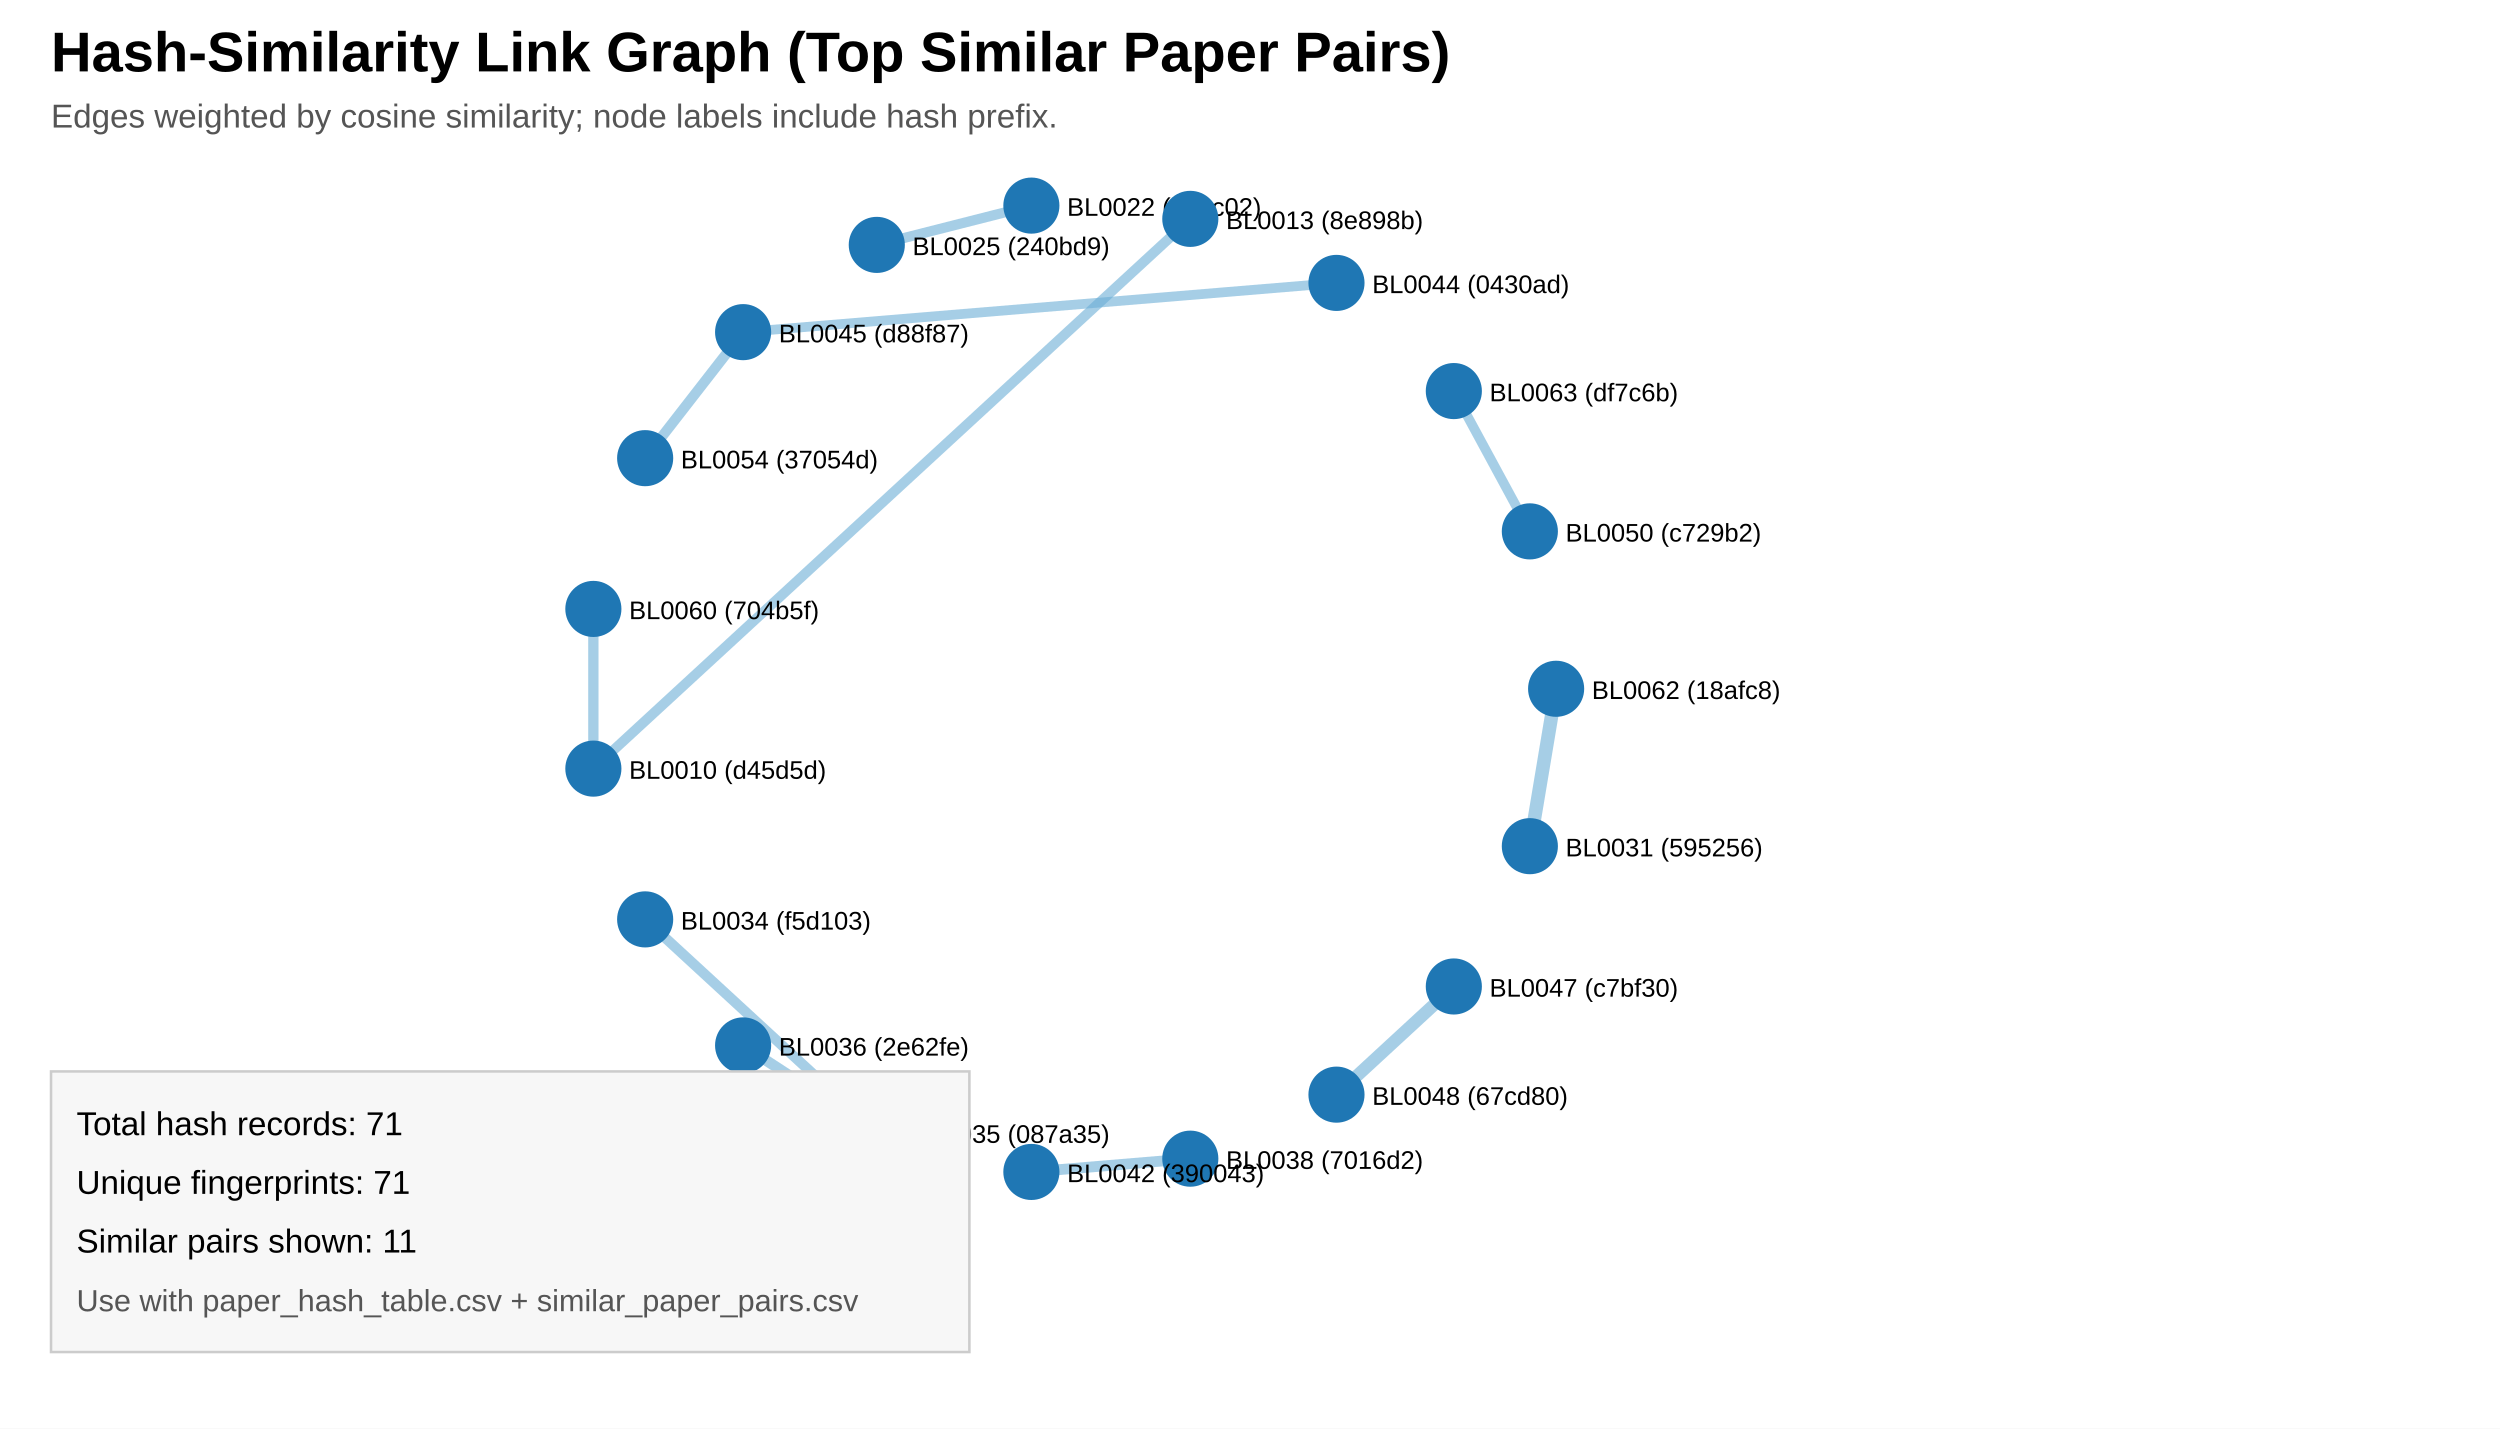
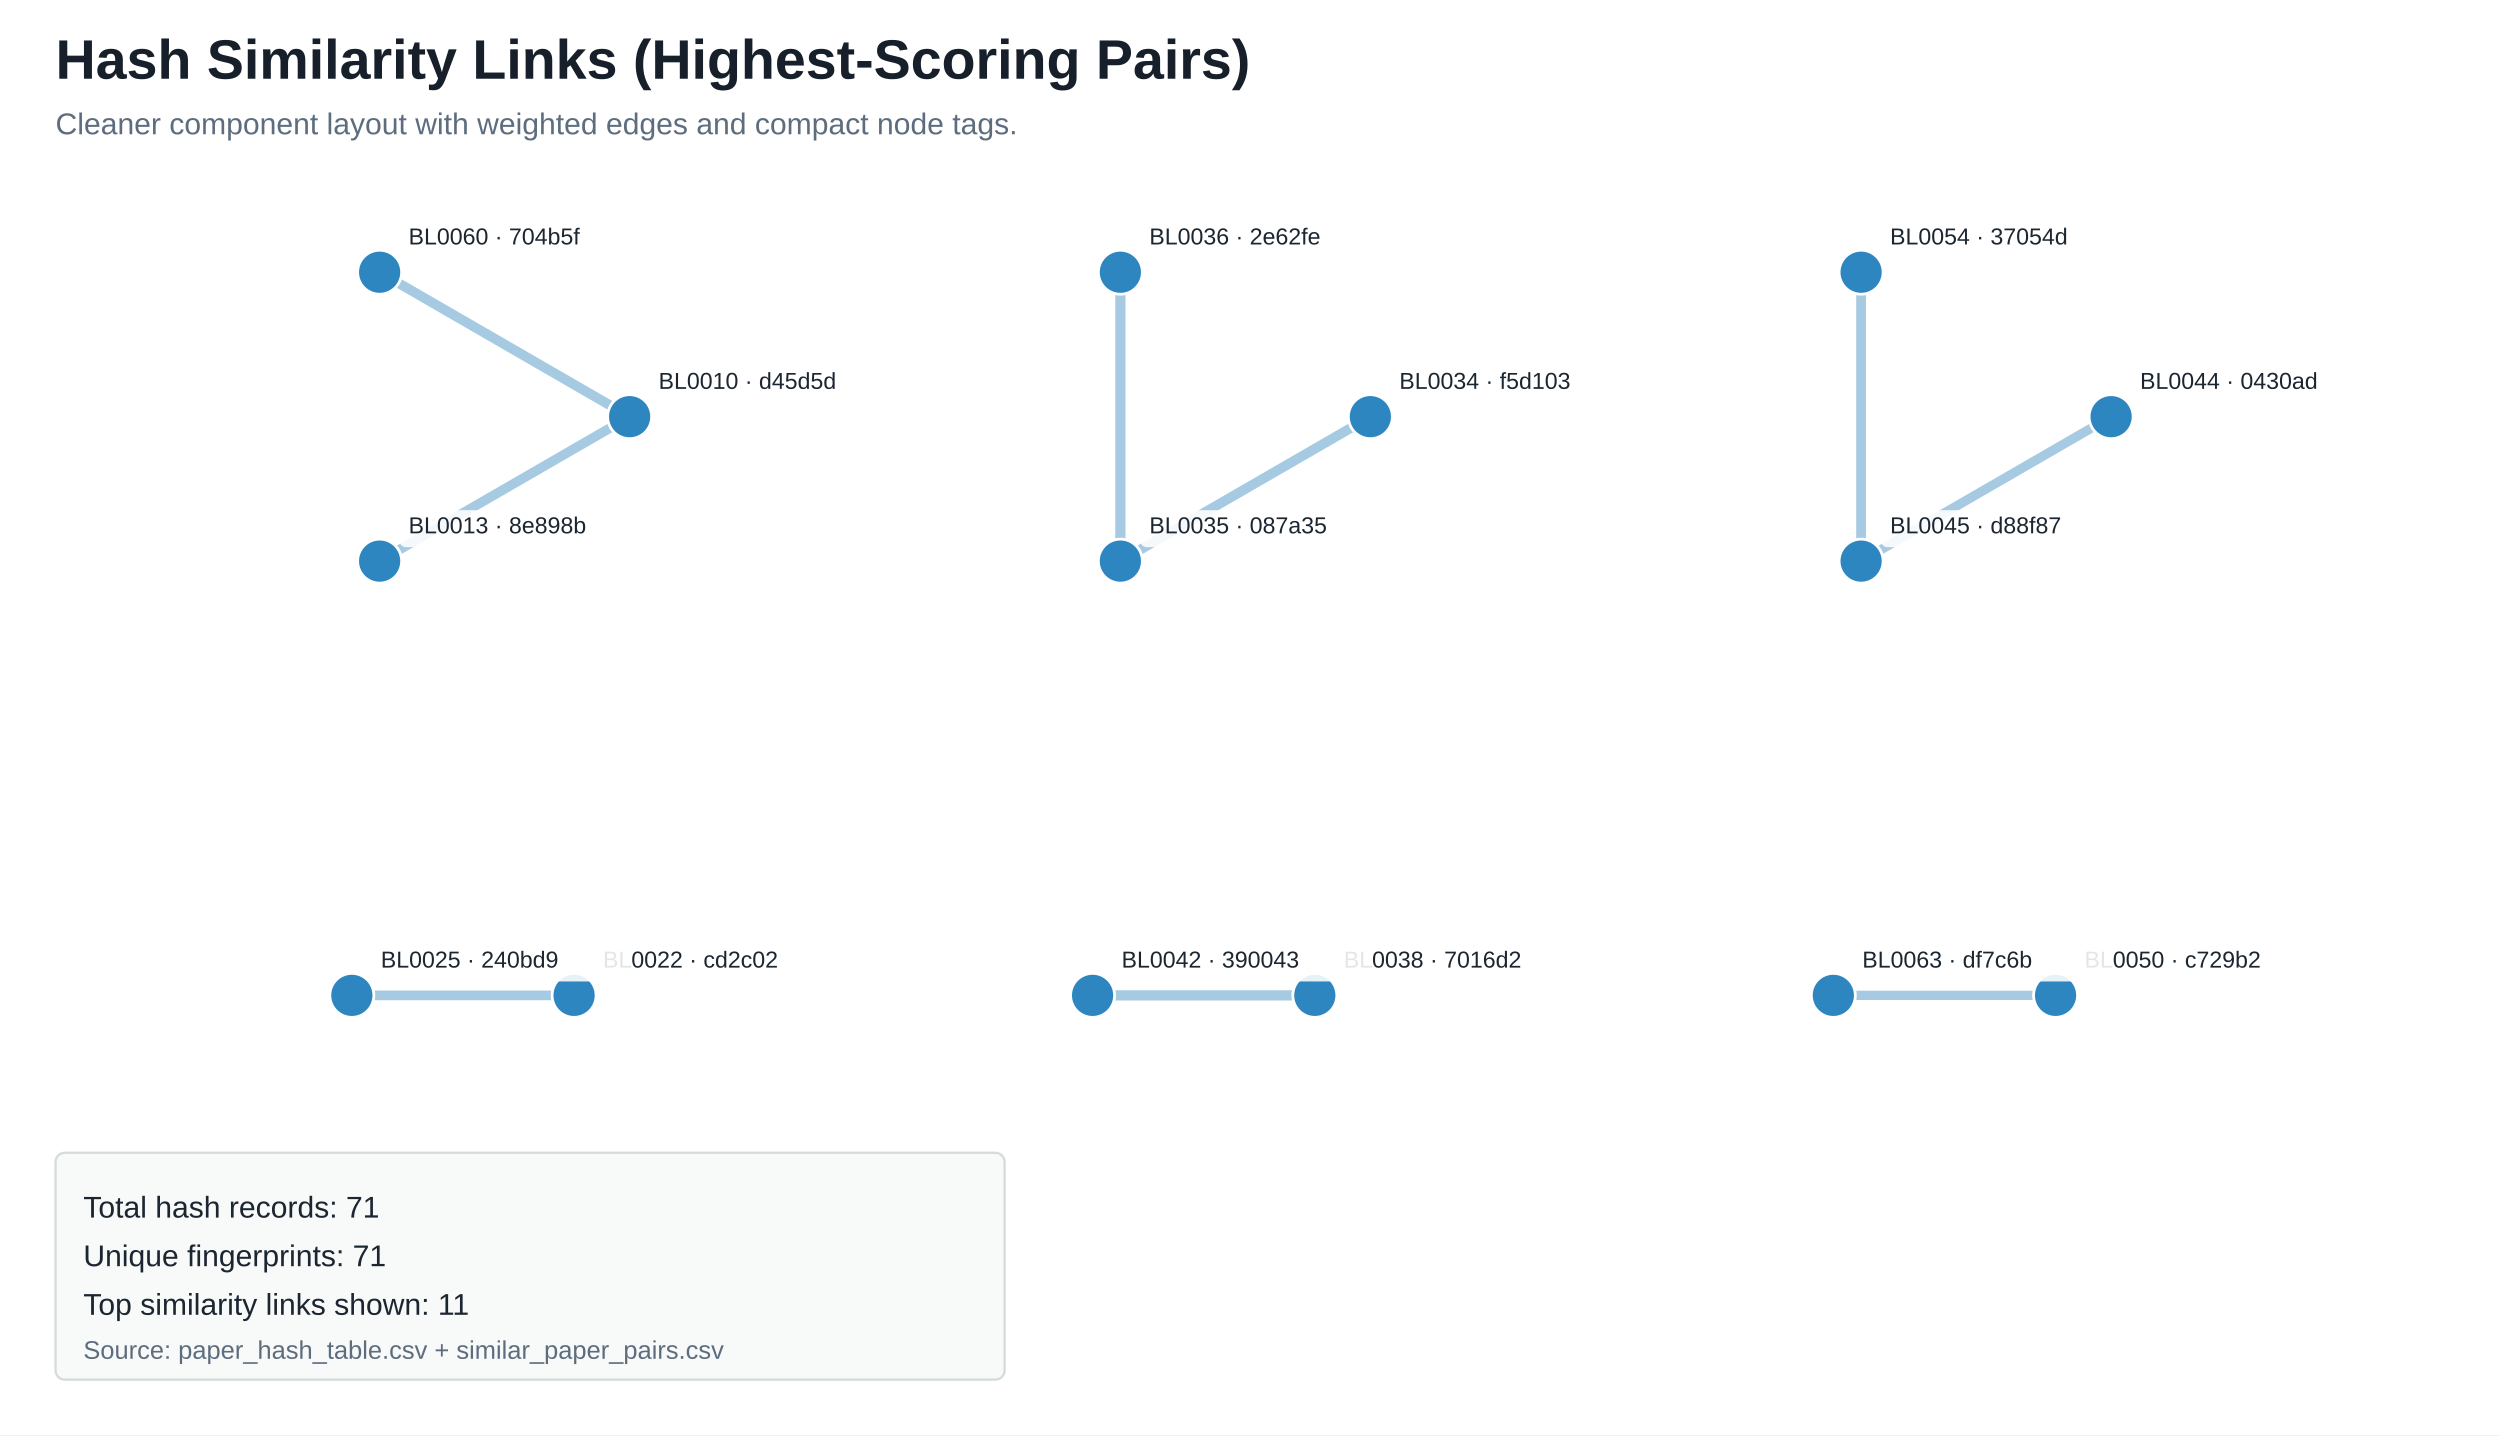
- <svg xmlns="http://www.w3.org/2000/svg" width="980" height="560">
+ <svg xmlns="http://www.w3.org/2000/svg" width="1080" height="620">
  <rect width="100%" height="100%" fill="#ffffff" />
-   <text x="20" y="28" font-size="22" font-family="Arial" font-weight="bold">Hash-Similarity Link Graph (Top Similar Paper Pairs)</text>
-   <text x="20" y="50" font-size="13" font-family="Arial" fill="#555">Edges weighted by cosine similarity; node labels include hash prefix.</text>
-   <line x1="610.0" y1="270.0" x2="599.7" y2="331.7" stroke="#6baed6" stroke-width="5.32" opacity="0.6" />
-   <line x1="569.9" y1="386.7" x2="523.9" y2="429.1" stroke="#6baed6" stroke-width="4.93" opacity="0.6" />
-   <line x1="466.6" y1="454.2" x2="404.3" y2="459.4" stroke="#6baed6" stroke-width="4.24" opacity="0.6" />
-   <line x1="343.7" y1="444.0" x2="291.3" y2="409.8" stroke="#6baed6" stroke-width="4.23" opacity="0.6" />
-   <line x1="343.7" y1="444.0" x2="252.9" y2="360.4" stroke="#6baed6" stroke-width="4.04" opacity="0.6" />
-   <line x1="232.6" y1="301.3" x2="232.6" y2="238.7" stroke="#6baed6" stroke-width="4.04" opacity="0.6" />
-   <line x1="252.9" y1="179.6" x2="291.3" y2="130.2" stroke="#6baed6" stroke-width="4.04" opacity="0.6" />
-   <line x1="343.7" y1="96.0" x2="404.3" y2="80.6" stroke="#6baed6" stroke-width="3.96" opacity="0.6" />
-   <line x1="232.6" y1="301.3" x2="466.6" y2="85.8" stroke="#6baed6" stroke-width="3.94" opacity="0.6" />
-   <line x1="523.9" y1="110.9" x2="291.3" y2="130.2" stroke="#6baed6" stroke-width="3.82" opacity="0.6" />
-   <line x1="569.9" y1="153.3" x2="599.7" y2="208.3" stroke="#6baed6" stroke-width="3.79" opacity="0.6" />
-   <circle cx="610.0" cy="270.0" r="11" fill="#1f77b4" />
-   <text x="624.0" y="274.0" font-size="10" font-family="Arial">BL0062 (18afc8)</text>
-   <circle cx="599.7" cy="331.7" r="11" fill="#1f77b4" />
-   <text x="613.7" y="335.7" font-size="10" font-family="Arial">BL0031 (595256)</text>
-   <circle cx="569.9" cy="386.7" r="11" fill="#1f77b4" />
-   <text x="583.9" y="390.7" font-size="10" font-family="Arial">BL0047 (c7bf30)</text>
-   <circle cx="523.9" cy="429.1" r="11" fill="#1f77b4" />
-   <text x="537.9" y="433.1" font-size="10" font-family="Arial">BL0048 (67cd80)</text>
-   <circle cx="466.6" cy="454.2" r="11" fill="#1f77b4" />
-   <text x="480.6" y="458.2" font-size="10" font-family="Arial">BL0038 (7016d2)</text>
-   <circle cx="404.3" cy="459.4" r="11" fill="#1f77b4" />
-   <text x="418.3" y="463.4" font-size="10" font-family="Arial">BL0042 (390043)</text>
-   <circle cx="343.7" cy="444.0" r="11" fill="#1f77b4" />
-   <text x="357.7" y="448.0" font-size="10" font-family="Arial">BL0035 (087a35)</text>
-   <circle cx="291.3" cy="409.8" r="11" fill="#1f77b4" />
-   <text x="305.3" y="413.8" font-size="10" font-family="Arial">BL0036 (2e62fe)</text>
-   <circle cx="252.9" cy="360.4" r="11" fill="#1f77b4" />
-   <text x="266.9" y="364.4" font-size="10" font-family="Arial">BL0034 (f5d103)</text>
-   <circle cx="232.6" cy="301.3" r="11" fill="#1f77b4" />
-   <text x="246.6" y="305.3" font-size="10" font-family="Arial">BL0010 (d45d5d)</text>
-   <circle cx="232.6" cy="238.7" r="11" fill="#1f77b4" />
-   <text x="246.6" y="242.7" font-size="10" font-family="Arial">BL0060 (704b5f)</text>
-   <circle cx="252.9" cy="179.6" r="11" fill="#1f77b4" />
-   <text x="266.9" y="183.6" font-size="10" font-family="Arial">BL0054 (37054d)</text>
-   <circle cx="291.3" cy="130.2" r="11" fill="#1f77b4" />
-   <text x="305.3" y="134.2" font-size="10" font-family="Arial">BL0045 (d88f87)</text>
-   <circle cx="343.7" cy="96.0" r="11" fill="#1f77b4" />
-   <text x="357.7" y="100.0" font-size="10" font-family="Arial">BL0025 (240bd9)</text>
-   <circle cx="404.3" cy="80.6" r="11" fill="#1f77b4" />
-   <text x="418.3" y="84.6" font-size="10" font-family="Arial">BL0022 (cd2c02)</text>
-   <circle cx="466.6" cy="85.8" r="11" fill="#1f77b4" />
-   <text x="480.6" y="89.8" font-size="10" font-family="Arial">BL0013 (8e898b)</text>
-   <circle cx="523.9" cy="110.9" r="11" fill="#1f77b4" />
-   <text x="537.9" y="114.9" font-size="10" font-family="Arial">BL0044 (0430ad)</text>
-   <circle cx="569.9" cy="153.3" r="11" fill="#1f77b4" />
-   <text x="583.9" y="157.3" font-size="10" font-family="Arial">BL0063 (df7c6b)</text>
-   <circle cx="599.7" cy="208.3" r="11" fill="#1f77b4" />
-   <text x="613.7" y="212.3" font-size="10" font-family="Arial">BL0050 (c729b2)</text>
-   <rect x="20" y="420" width="360" height="110" fill="#f7f7f7" stroke="#ccc" />
-   <text x="30" y="445" font-size="13" font-family="Arial">Total hash records: 71</text>
-   <text x="30" y="468" font-size="13" font-family="Arial">Unique fingerprints: 71</text>
-   <text x="30" y="491" font-size="13" font-family="Arial">Similar pairs shown: 11</text>
-   <text x="30" y="514" font-size="12" font-family="Arial" fill="#555">Use with paper_hash_table.csv + similar_paper_pairs.csv</text>
+   <text x="24" y="34" font-size="24" font-family="Arial" font-weight="bold" fill="#17202a">Hash Similarity Links (Highest-Scoring Pairs)</text>
+   <text x="24" y="58" font-size="13" font-family="Arial" fill="#5d6d7e">Cleaner component layout with weighted edges and compact node tags.</text>
+   <line x1="152.0" y1="680.0" x2="248.0" y2="680.0" stroke="#5499c7" stroke-width="5.39" opacity="0.52" />
+   <line x1="568.0" y1="680.0" x2="472.0" y2="680.0" stroke="#5499c7" stroke-width="5.03" opacity="0.52" />
+   <line x1="568.0" y1="430.0" x2="472.0" y2="430.0" stroke="#5499c7" stroke-width="4.42" opacity="0.52" />
+   <line x1="484.0" y1="242.4" x2="484.0" y2="117.6" stroke="#5499c7" stroke-width="4.41" opacity="0.52" />
+   <line x1="484.0" y1="242.4" x2="592.0" y2="180.0" stroke="#5499c7" stroke-width="4.24" opacity="0.52" />
+   <line x1="272.0" y1="180.0" x2="164.0" y2="117.6" stroke="#5499c7" stroke-width="4.24" opacity="0.52" />
+   <line x1="804.0" y1="117.6" x2="804.0" y2="242.4" stroke="#5499c7" stroke-width="4.24" opacity="0.52" />
+   <line x1="152.0" y1="430.0" x2="248.0" y2="430.0" stroke="#5499c7" stroke-width="4.17" opacity="0.52" />
+   <line x1="272.0" y1="180.0" x2="164.0" y2="242.4" stroke="#5499c7" stroke-width="4.15" opacity="0.52" />
+   <line x1="912.0" y1="180.0" x2="804.0" y2="242.4" stroke="#5499c7" stroke-width="4.04" opacity="0.52" />
+   <line x1="792.0" y1="430.0" x2="888.0" y2="430.0" stroke="#5499c7" stroke-width="4.01" opacity="0.52" />
+   <circle cx="272.0" cy="180.0" r="9.5" fill="#2e86c1" stroke="#ffffff" stroke-width="1.2" />
+   <rect x="280.5" y="158.0" width="112" height="16" rx="3" fill="#ffffff" opacity="0.88" />
+   <text x="284.5" y="168.0" font-size="10" font-family="Arial" fill="#1b2631">BL0010 · d45d5d</text>
+   <circle cx="164.0" cy="242.4" r="9.5" fill="#2e86c1" stroke="#ffffff" stroke-width="1.2" />
+   <rect x="172.5" y="220.4" width="112" height="16" rx="3" fill="#ffffff" opacity="0.88" />
+   <text x="176.5" y="230.4" font-size="10" font-family="Arial" fill="#1b2631">BL0013 · 8e898b</text>
+   <circle cx="164.0" cy="117.6" r="9.5" fill="#2e86c1" stroke="#ffffff" stroke-width="1.2" />
+   <rect x="172.5" y="95.6" width="112" height="16" rx="3" fill="#ffffff" opacity="0.88" />
+   <text x="176.5" y="105.6" font-size="10" font-family="Arial" fill="#1b2631">BL0060 · 704b5f</text>
+   <circle cx="592.0" cy="180.0" r="9.5" fill="#2e86c1" stroke="#ffffff" stroke-width="1.2" />
+   <rect x="600.5" y="158.0" width="112" height="16" rx="3" fill="#ffffff" opacity="0.88" />
+   <text x="604.5" y="168.0" font-size="10" font-family="Arial" fill="#1b2631">BL0034 · f5d103</text>
+   <circle cx="484.0" cy="242.4" r="9.5" fill="#2e86c1" stroke="#ffffff" stroke-width="1.2" />
+   <rect x="492.5" y="220.4" width="112" height="16" rx="3" fill="#ffffff" opacity="0.88" />
+   <text x="496.5" y="230.4" font-size="10" font-family="Arial" fill="#1b2631">BL0035 · 087a35</text>
+   <circle cx="484.0" cy="117.6" r="9.5" fill="#2e86c1" stroke="#ffffff" stroke-width="1.2" />
+   <rect x="492.5" y="95.6" width="112" height="16" rx="3" fill="#ffffff" opacity="0.88" />
+   <text x="496.5" y="105.6" font-size="10" font-family="Arial" fill="#1b2631">BL0036 · 2e62fe</text>
+   <circle cx="912.0" cy="180.0" r="9.5" fill="#2e86c1" stroke="#ffffff" stroke-width="1.2" />
+   <rect x="920.5" y="158.0" width="112" height="16" rx="3" fill="#ffffff" opacity="0.88" />
+   <text x="924.5" y="168.0" font-size="10" font-family="Arial" fill="#1b2631">BL0044 · 0430ad</text>
+   <circle cx="804.0" cy="242.4" r="9.5" fill="#2e86c1" stroke="#ffffff" stroke-width="1.2" />
+   <rect x="812.5" y="220.4" width="112" height="16" rx="3" fill="#ffffff" opacity="0.88" />
+   <text x="816.5" y="230.4" font-size="10" font-family="Arial" fill="#1b2631">BL0045 · d88f87</text>
+   <circle cx="804.0" cy="117.6" r="9.5" fill="#2e86c1" stroke="#ffffff" stroke-width="1.2" />
+   <rect x="812.5" y="95.6" width="112" height="16" rx="3" fill="#ffffff" opacity="0.88" />
+   <text x="816.5" y="105.6" font-size="10" font-family="Arial" fill="#1b2631">BL0054 · 37054d</text>
+   <circle cx="248.0" cy="430.0" r="9.5" fill="#2e86c1" stroke="#ffffff" stroke-width="1.2" />
+   <rect x="256.5" y="408.0" width="112" height="16" rx="3" fill="#ffffff" opacity="0.88" />
+   <text x="260.5" y="418.0" font-size="10" font-family="Arial" fill="#1b2631">BL0022 · cd2c02</text>
+   <circle cx="152.0" cy="430.0" r="9.5" fill="#2e86c1" stroke="#ffffff" stroke-width="1.2" />
+   <rect x="160.5" y="408.0" width="112" height="16" rx="3" fill="#ffffff" opacity="0.88" />
+   <text x="164.5" y="418.0" font-size="10" font-family="Arial" fill="#1b2631">BL0025 · 240bd9</text>
+   <circle cx="568.0" cy="430.0" r="9.5" fill="#2e86c1" stroke="#ffffff" stroke-width="1.2" />
+   <rect x="576.5" y="408.0" width="112" height="16" rx="3" fill="#ffffff" opacity="0.88" />
+   <text x="580.5" y="418.0" font-size="10" font-family="Arial" fill="#1b2631">BL0038 · 7016d2</text>
+   <circle cx="472.0" cy="430.0" r="9.5" fill="#2e86c1" stroke="#ffffff" stroke-width="1.2" />
+   <rect x="480.5" y="408.0" width="112" height="16" rx="3" fill="#ffffff" opacity="0.88" />
+   <text x="484.5" y="418.0" font-size="10" font-family="Arial" fill="#1b2631">BL0042 · 390043</text>
+   <circle cx="888.0" cy="430.0" r="9.5" fill="#2e86c1" stroke="#ffffff" stroke-width="1.2" />
+   <rect x="896.5" y="408.0" width="112" height="16" rx="3" fill="#ffffff" opacity="0.88" />
+   <text x="900.5" y="418.0" font-size="10" font-family="Arial" fill="#1b2631">BL0050 · c729b2</text>
+   <circle cx="792.0" cy="430.0" r="9.5" fill="#2e86c1" stroke="#ffffff" stroke-width="1.2" />
+   <rect x="800.5" y="408.0" width="112" height="16" rx="3" fill="#ffffff" opacity="0.88" />
+   <text x="804.5" y="418.0" font-size="10" font-family="Arial" fill="#1b2631">BL0063 · df7c6b</text>
+   <circle cx="248.0" cy="680.0" r="9.5" fill="#2e86c1" stroke="#ffffff" stroke-width="1.2" />
+   <rect x="256.5" y="658.0" width="112" height="16" rx="3" fill="#ffffff" opacity="0.88" />
+   <text x="260.5" y="668.0" font-size="10" font-family="Arial" fill="#1b2631">BL0031 · 595256</text>
+   <circle cx="152.0" cy="680.0" r="9.5" fill="#2e86c1" stroke="#ffffff" stroke-width="1.2" />
+   <rect x="160.5" y="658.0" width="112" height="16" rx="3" fill="#ffffff" opacity="0.88" />
+   <text x="164.5" y="668.0" font-size="10" font-family="Arial" fill="#1b2631">BL0062 · 18afc8</text>
+   <circle cx="568.0" cy="680.0" r="9.5" fill="#2e86c1" stroke="#ffffff" stroke-width="1.2" />
+   <rect x="576.5" y="658.0" width="112" height="16" rx="3" fill="#ffffff" opacity="0.88" />
+   <text x="580.5" y="668.0" font-size="10" font-family="Arial" fill="#1b2631">BL0047 · c7bf30</text>
+   <circle cx="472.0" cy="680.0" r="9.5" fill="#2e86c1" stroke="#ffffff" stroke-width="1.2" />
+   <rect x="480.5" y="658.0" width="112" height="16" rx="3" fill="#ffffff" opacity="0.88" />
+   <text x="484.5" y="668.0" font-size="10" font-family="Arial" fill="#1b2631">BL0048 · 67cd80</text>
+   <rect x="24" y="498" width="410" height="98" fill="#f8f9f9" stroke="#d5dbdb" rx="4" />
+   <text x="36" y="526" font-size="13" font-family="Arial" fill="#1b2631">Total hash records: 71</text>
+   <text x="36" y="547" font-size="13" font-family="Arial" fill="#1b2631">Unique fingerprints: 71</text>
+   <text x="36" y="568" font-size="13" font-family="Arial" fill="#1b2631">Top similarity links shown: 11</text>
+   <text x="36" y="587" font-size="11" font-family="Arial" fill="#5d6d7e">Source: paper_hash_table.csv + similar_paper_pairs.csv</text>
</svg>
